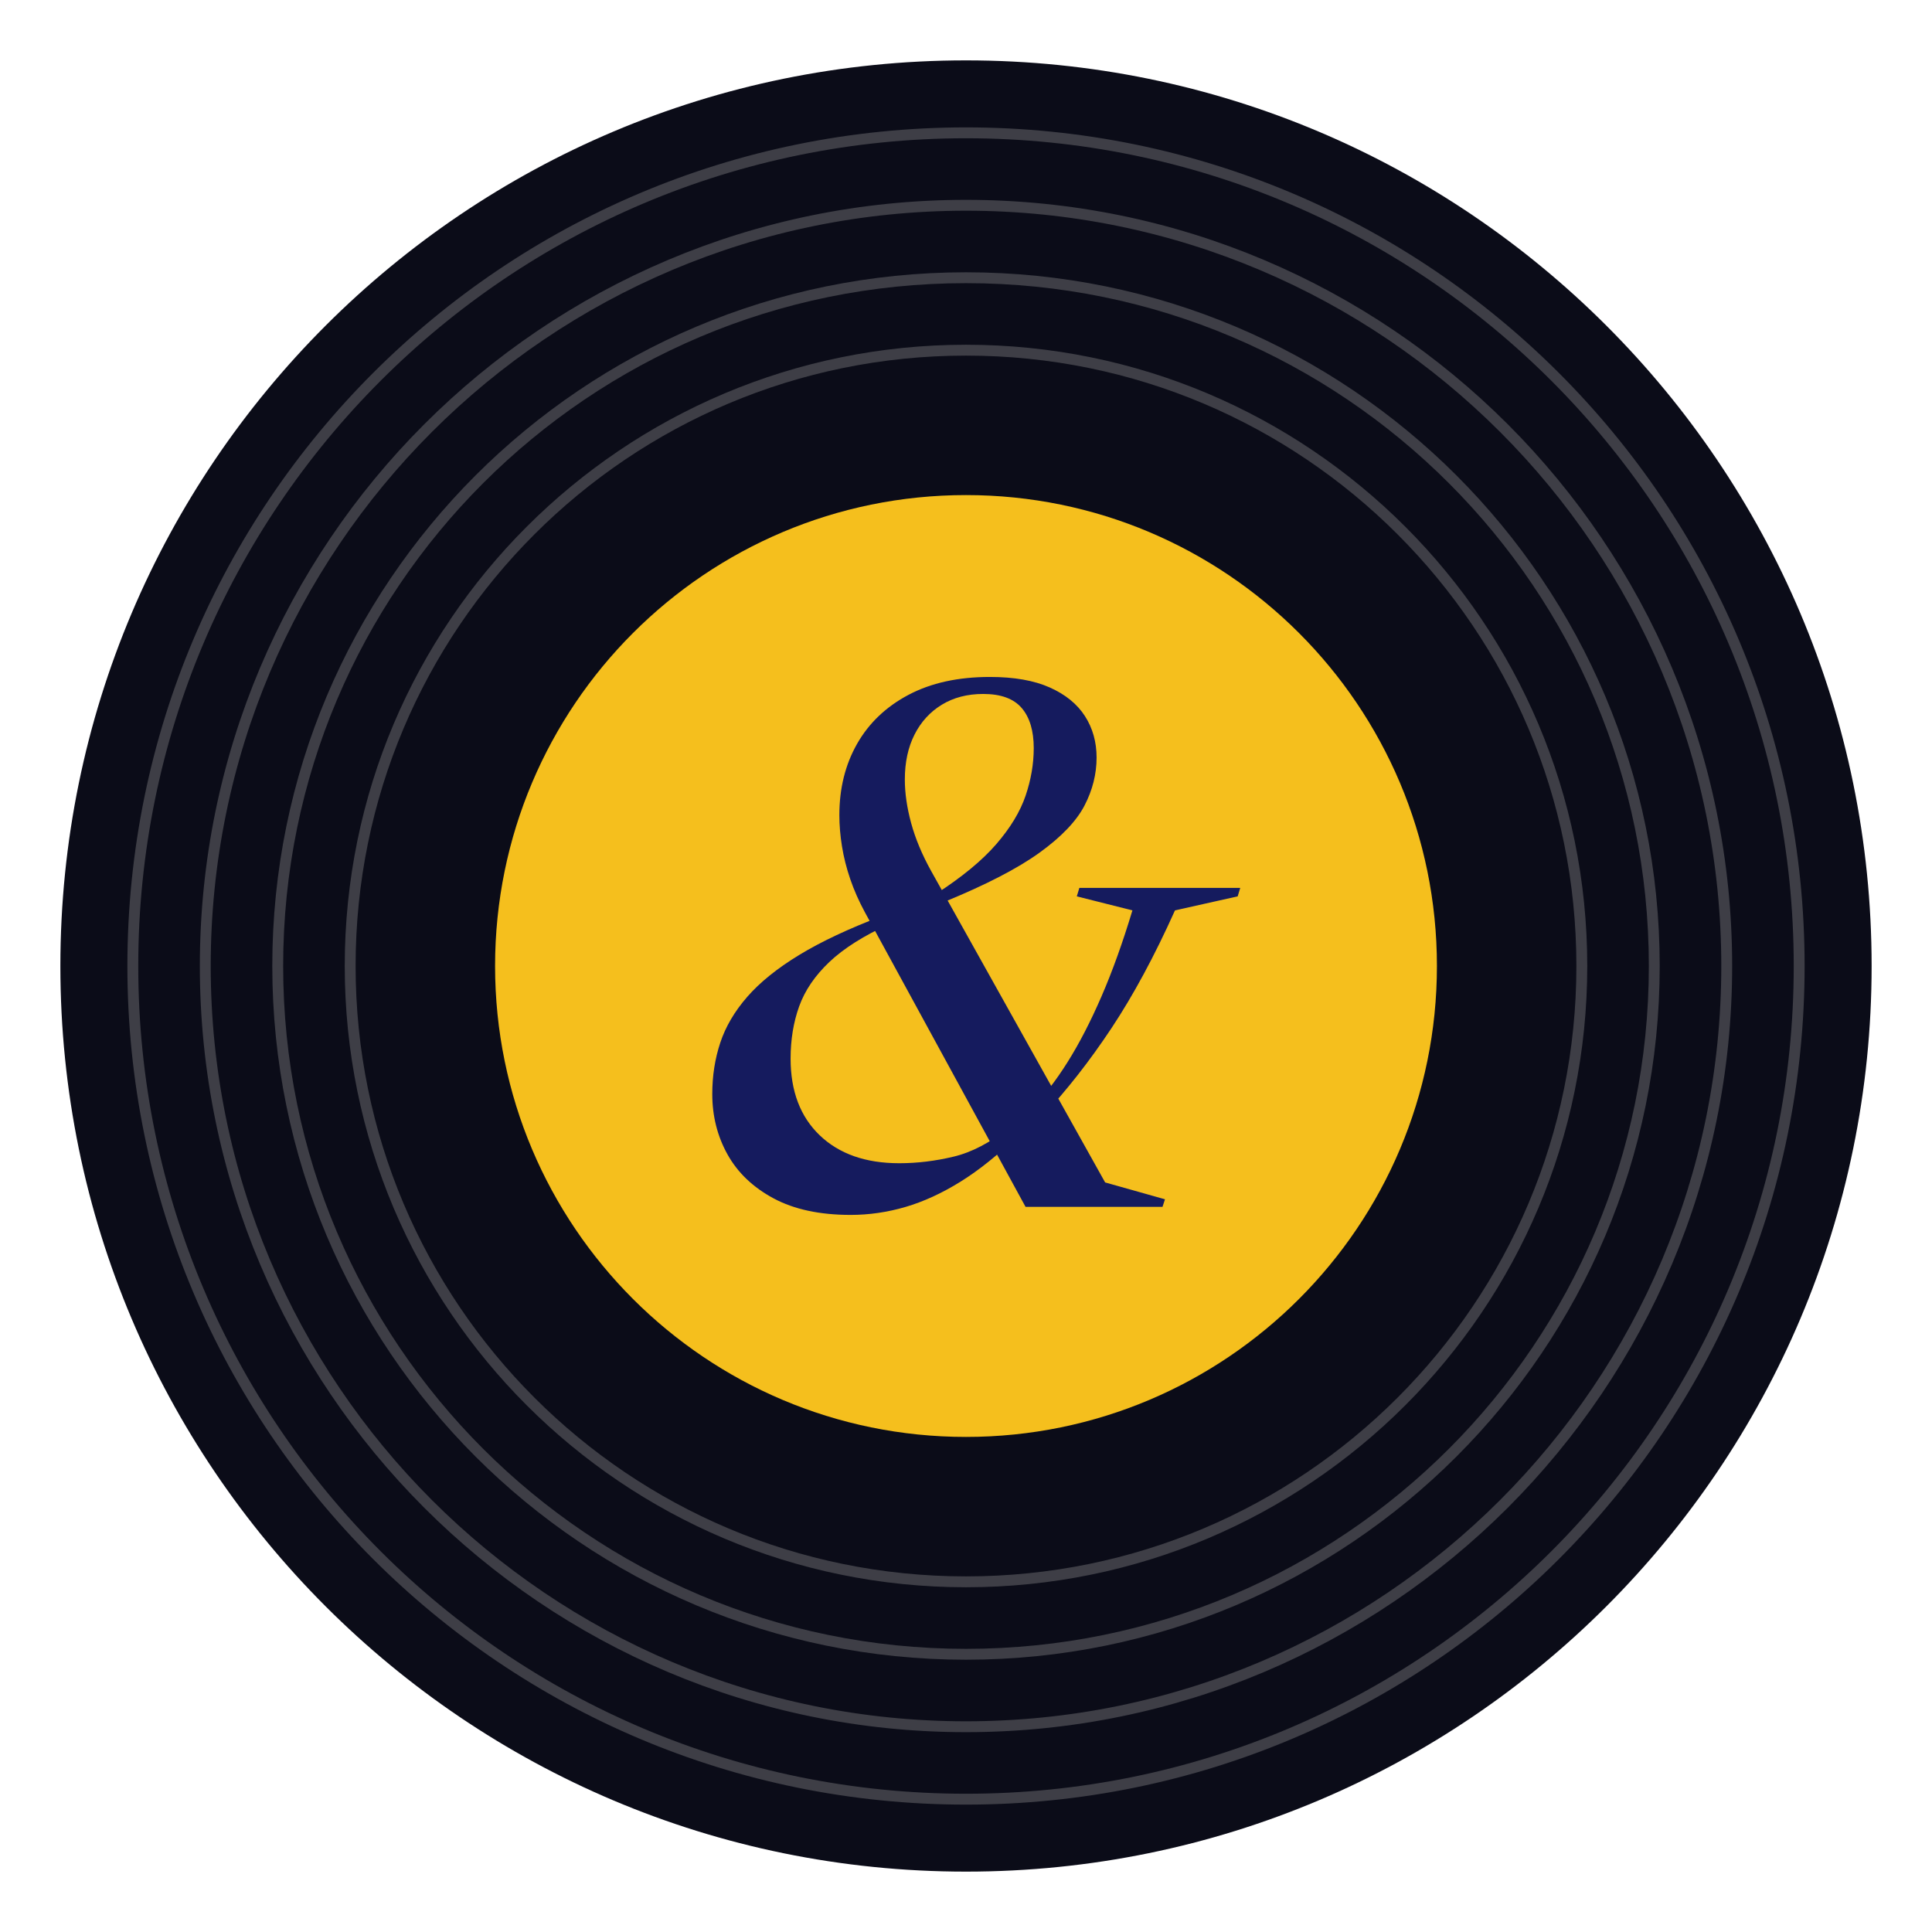
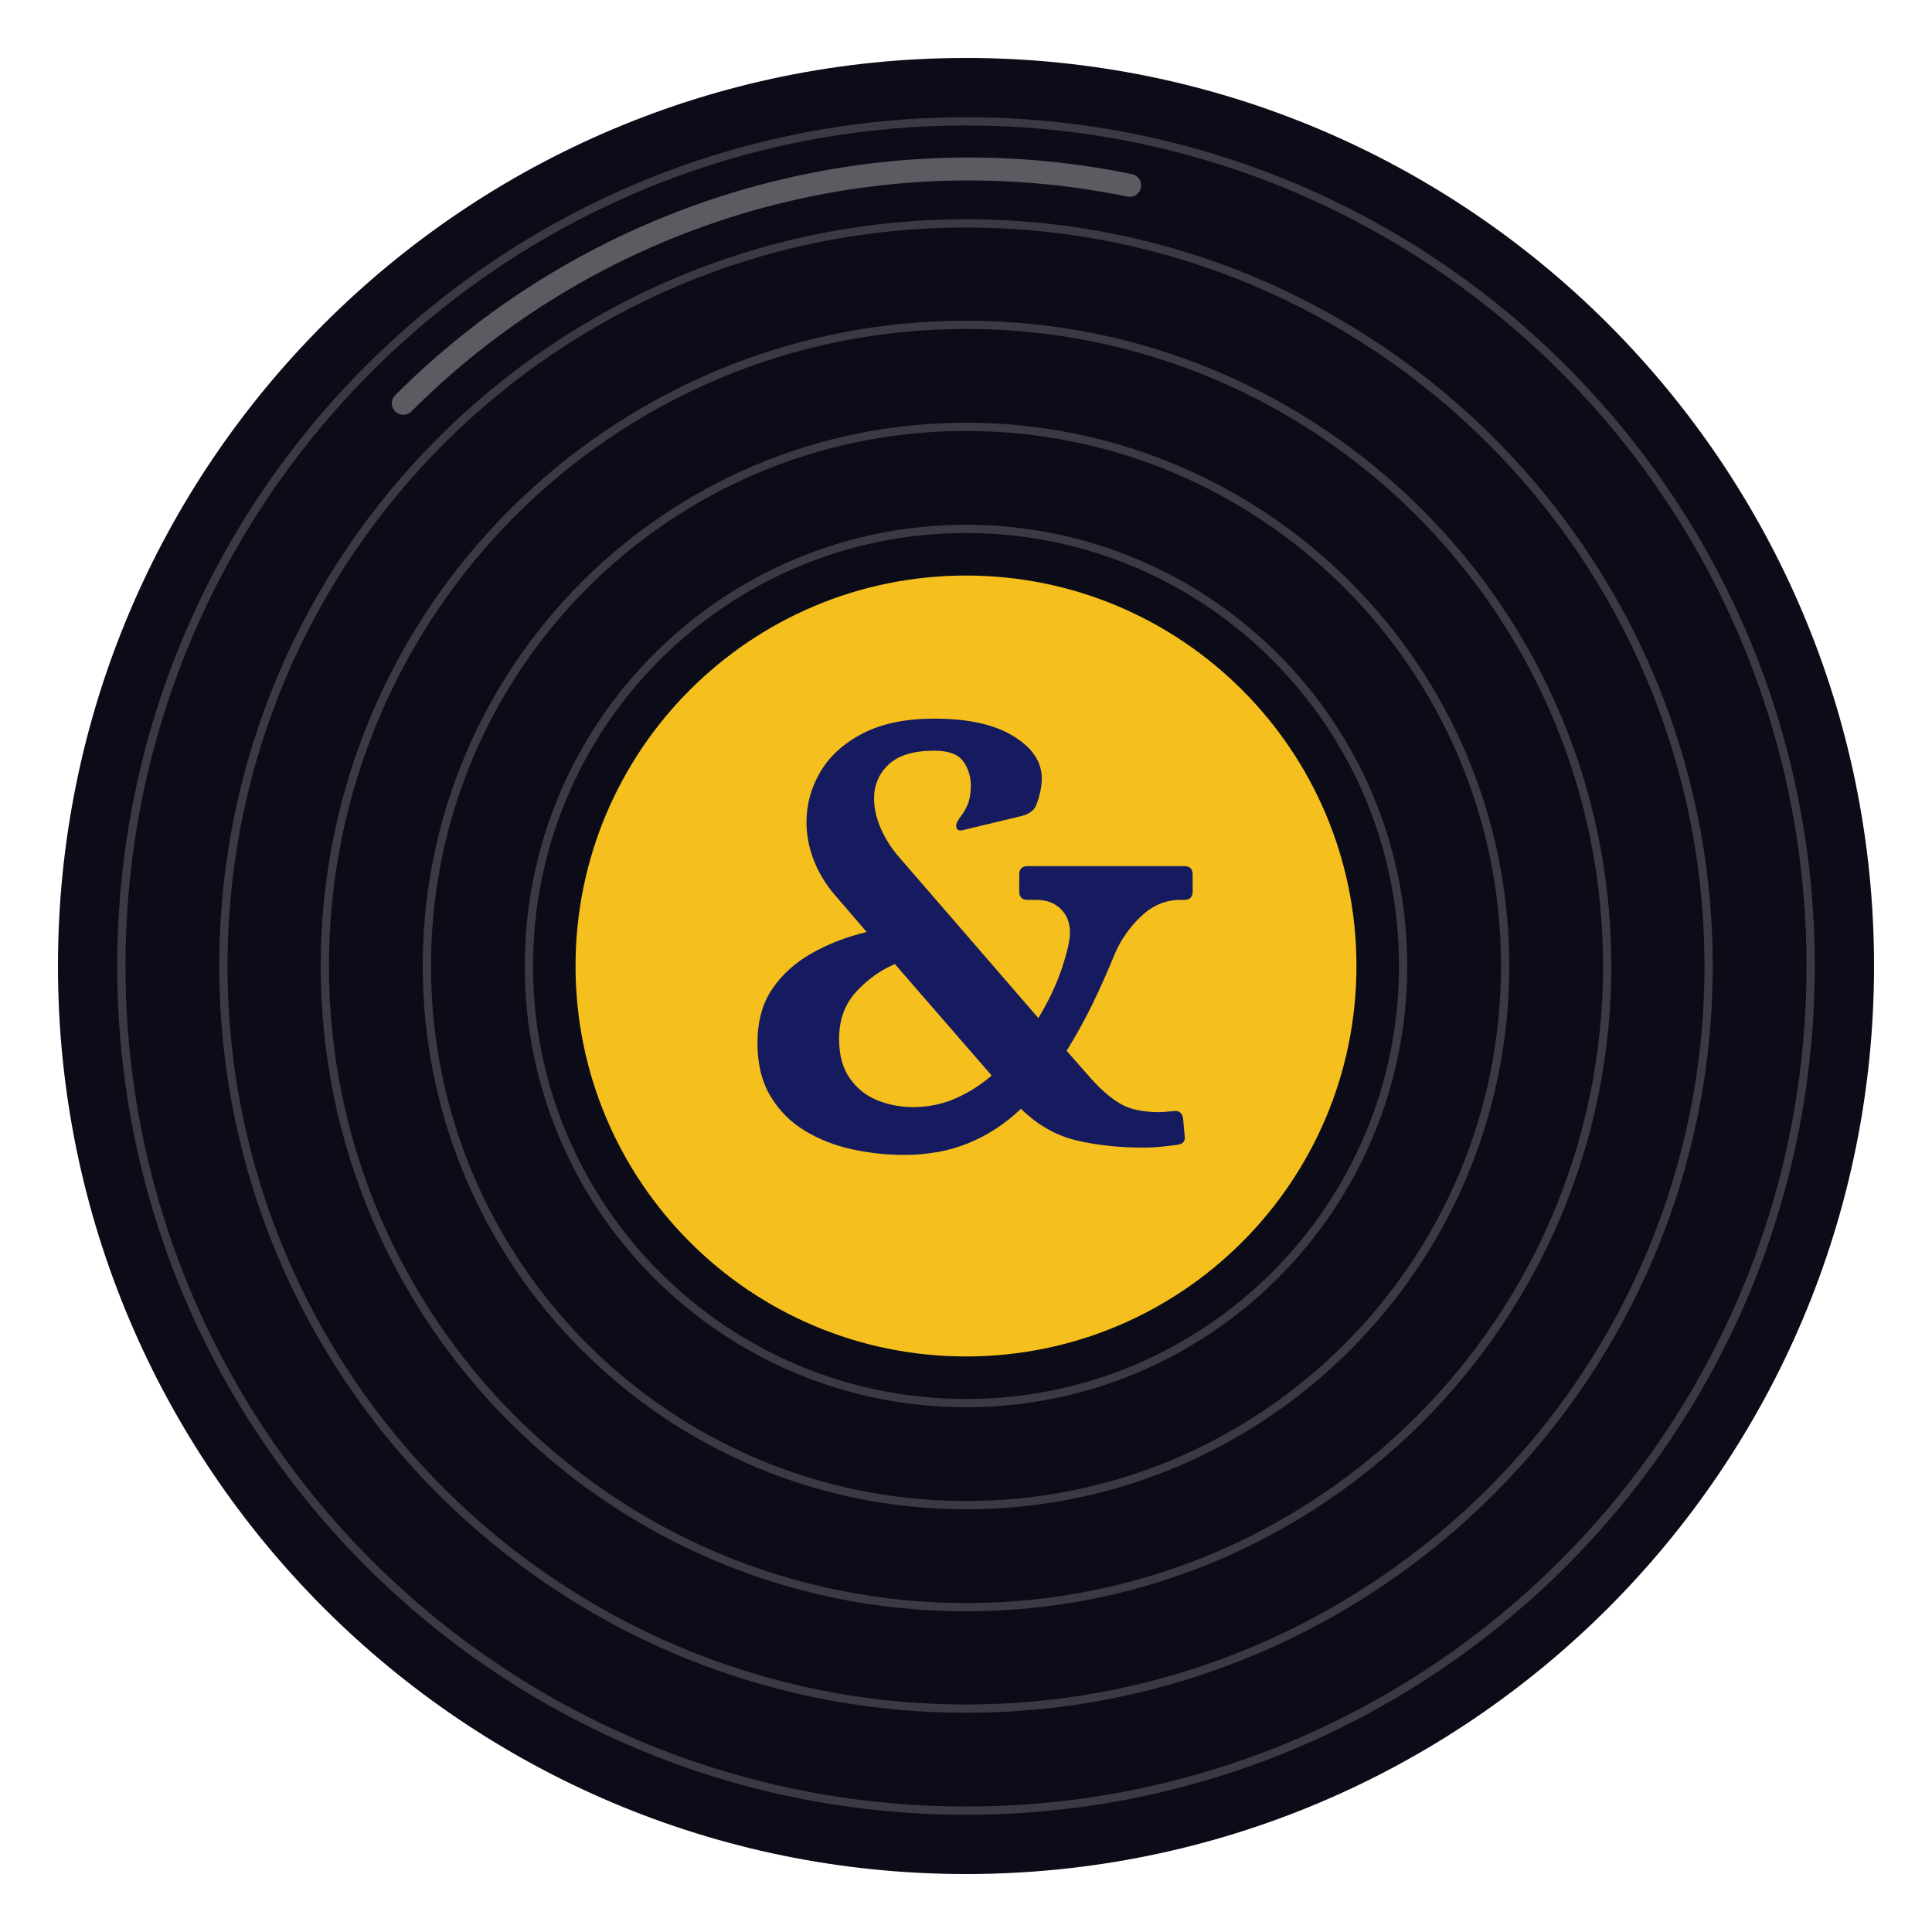
<svg xmlns="http://www.w3.org/2000/svg" viewBox="0 0 320 320" width="320" height="320">
-   <circle cx="160" cy="160" r="150" fill="#0b0c18" />
-   <circle cx="160" cy="160" r="138.00" fill="none" stroke="#f1f1eb" stroke-opacity=".22" stroke-width="1.80" />
-   <circle cx="160" cy="160" r="126.00" fill="none" stroke="#f1f1eb" stroke-opacity=".22" stroke-width="1.80" />
-   <circle cx="160" cy="160" r="114.00" fill="none" stroke="#f1f1eb" stroke-opacity=".22" stroke-width="1.80" />
-   <circle cx="160" cy="160" r="102.00" fill="none" stroke="#f1f1eb" stroke-opacity=".22" stroke-width="1.80" />
-   <circle cx="160" cy="160" r="78.00" fill="#f5bf1d" />
-   <path d="M172.67 184.881 168.608 188.085Q163.7 192.861 159.087 195.726Q154.475 198.591 149.977 199.909Q145.48 201.227 140.886 201.227Q133.233 201.227 128.131 198.489Q123.029 195.75 120.502 191.216Q117.975 186.683 117.975 181.206Q117.975 176.696 119.299 172.707Q120.623 168.717 123.766 165.108Q126.91 161.499 132.368 158.174Q137.827 154.85 146.096 151.718L154.971 148.091Q161.511 143.872 165.017 139.816Q168.523 135.76 169.872 131.788Q171.22 127.816 171.22 123.911Q171.22 119.595 169.225 117.268Q167.23 114.941 162.853 114.941Q158.912 114.941 155.992 116.724Q153.073 118.507 151.471 121.675Q149.869 124.842 149.869 129.11Q149.869 132.483 150.914 136.328Q151.96 140.172 154.197 144.21L183.044 195.847L192.957 198.64L192.546 199.897H169.865L143.255 151.102Q141.768 148.357 140.831 145.619Q139.894 142.881 139.459 140.185Q139.024 137.488 139.024 135.022Q139.024 128.36 141.962 123.198Q144.9 118.036 150.491 115.08Q156.083 112.124 163.966 112.124Q169.962 112.124 173.867 113.865Q177.772 115.606 179.701 118.61Q181.629 121.614 181.629 125.471Q181.629 129.569 179.628 133.426Q177.627 137.283 172.217 141.2Q166.807 145.117 156.458 149.361L147.342 153.036Q140.934 155.95 137.362 159.341Q133.789 162.732 132.368 166.68Q130.948 170.627 130.948 175.342Q130.948 183.43 135.778 188.049Q140.608 192.667 148.938 192.667Q153.399 192.667 157.939 191.579Q162.478 190.491 167.133 186.767L170.857 183.648Q173.916 180.541 176.823 175.916Q179.731 171.292 182.445 165.029Q185.159 158.767 187.565 150.787L178.353 148.466L178.776 147.064H205.422L204.999 148.466L194.614 150.787Q189.536 162.092 184.108 170.276Q178.679 178.461 172.67 184.881Z" fill="#151b5e" />
+   <circle cx="160.0" cy="160.0" r="150.4" fill="#0b0c18" />
+   <g fill="none" stroke="#f1f1eb" stroke-opacity=".2" stroke-width="1.37">
+     <circle cx="160.0" cy="160.0" r="139.9" />
+     <circle cx="160.0" cy="160.0" r="123.0" />
+     <circle cx="160.0" cy="160.0" r="106.2" />
+     <circle cx="160.0" cy="160.0" r="89.3" />
+     <circle cx="160.0" cy="160.0" r="72.4" />
+   </g>
+   <path d="M66.8 66.8 A132.4 132.4 0 0 1 187.1 30.7" fill="none" stroke="#f1f1eb" stroke-opacity=".35" stroke-width="3.8" stroke-linecap="round" />
+   <circle cx="160.0" cy="160.0" r="64.672" fill="#f5bf1d" />
+   <path d="M196.15 143.46Q197.54 143.46 197.54 144.85L197.54 147.65Q197.54 149.05 196.15 149.05L195.49 149.05Q191.86 149.05 189.01 151.76Q186.17 154.46 184.68 157.91Q182.9 162.29 180.9 166.4Q178.89 170.5 176.66 174.04L180.76 178.7Q183.18 181.41 185.56 182.81Q187.94 184.21 192.04 184.21Q192.6 184.21 193.49 184.11Q194.37 184.02 194.75 184.02Q195.77 184.02 195.96 185.32L196.24 188.31Q196.33 189.43 195.03 189.61Q193.72 189.8 192.28 189.94Q190.83 190.08 189.34 190.08Q183.28 190.08 178.24 188.87Q173.21 187.66 169.1 183.65Q165.19 187.38 160.43 189.33Q155.68 191.29 149.71 191.29Q145.42 191.29 141.13 190.36Q136.84 189.43 133.3 187.28Q129.75 185.14 127.61 181.55Q125.46 177.96 125.46 172.74Q125.46 167.42 127.89 163.83Q130.31 160.24 134.42 157.91Q138.52 155.58 143.55 154.37L138.33 148.3Q136 145.6 134.79 142.48Q133.58 139.35 133.58 136.18Q133.58 131.71 135.91 127.79Q138.24 123.87 142.95 121.45Q147.66 119.03 154.74 119.03Q163.14 119.03 167.84 121.92Q172.55 124.81 172.55 128.91Q172.55 129.94 172.32 131.05Q172.09 132.17 171.62 133.39Q171.06 134.69 169.2 135.16L159.5 137.49Q158.38 137.77 158.38 136.74Q158.38 136.28 158.85 135.62Q160.06 134.04 160.43 132.83Q160.8 131.61 160.8 130.12Q160.8 127.88 159.55 126.11Q158.29 124.34 154.74 124.34Q149.61 124.34 147.19 126.62Q144.77 128.91 144.77 132.27Q144.77 134.6 145.88 137.21Q147 139.82 149.15 142.24L171.99 168.63Q174.61 164.25 175.91 160.29Q177.22 156.32 177.22 154.46Q177.22 152.03 175.68 150.54Q174.14 149.05 171.71 149.05L170.22 149.05Q168.82 149.05 168.82 147.65L168.82 144.85Q168.82 143.46 170.22 143.46ZM148.22 159.68Q144.67 161.17 141.83 164.25Q138.98 167.33 138.98 172.08Q138.98 176.09 140.76 178.61Q142.53 181.13 145.33 182.25Q148.12 183.37 151.2 183.37Q155.02 183.37 158.29 181.92Q161.55 180.48 164.25 178.14Z" fill="#151b5e" />
</svg>
